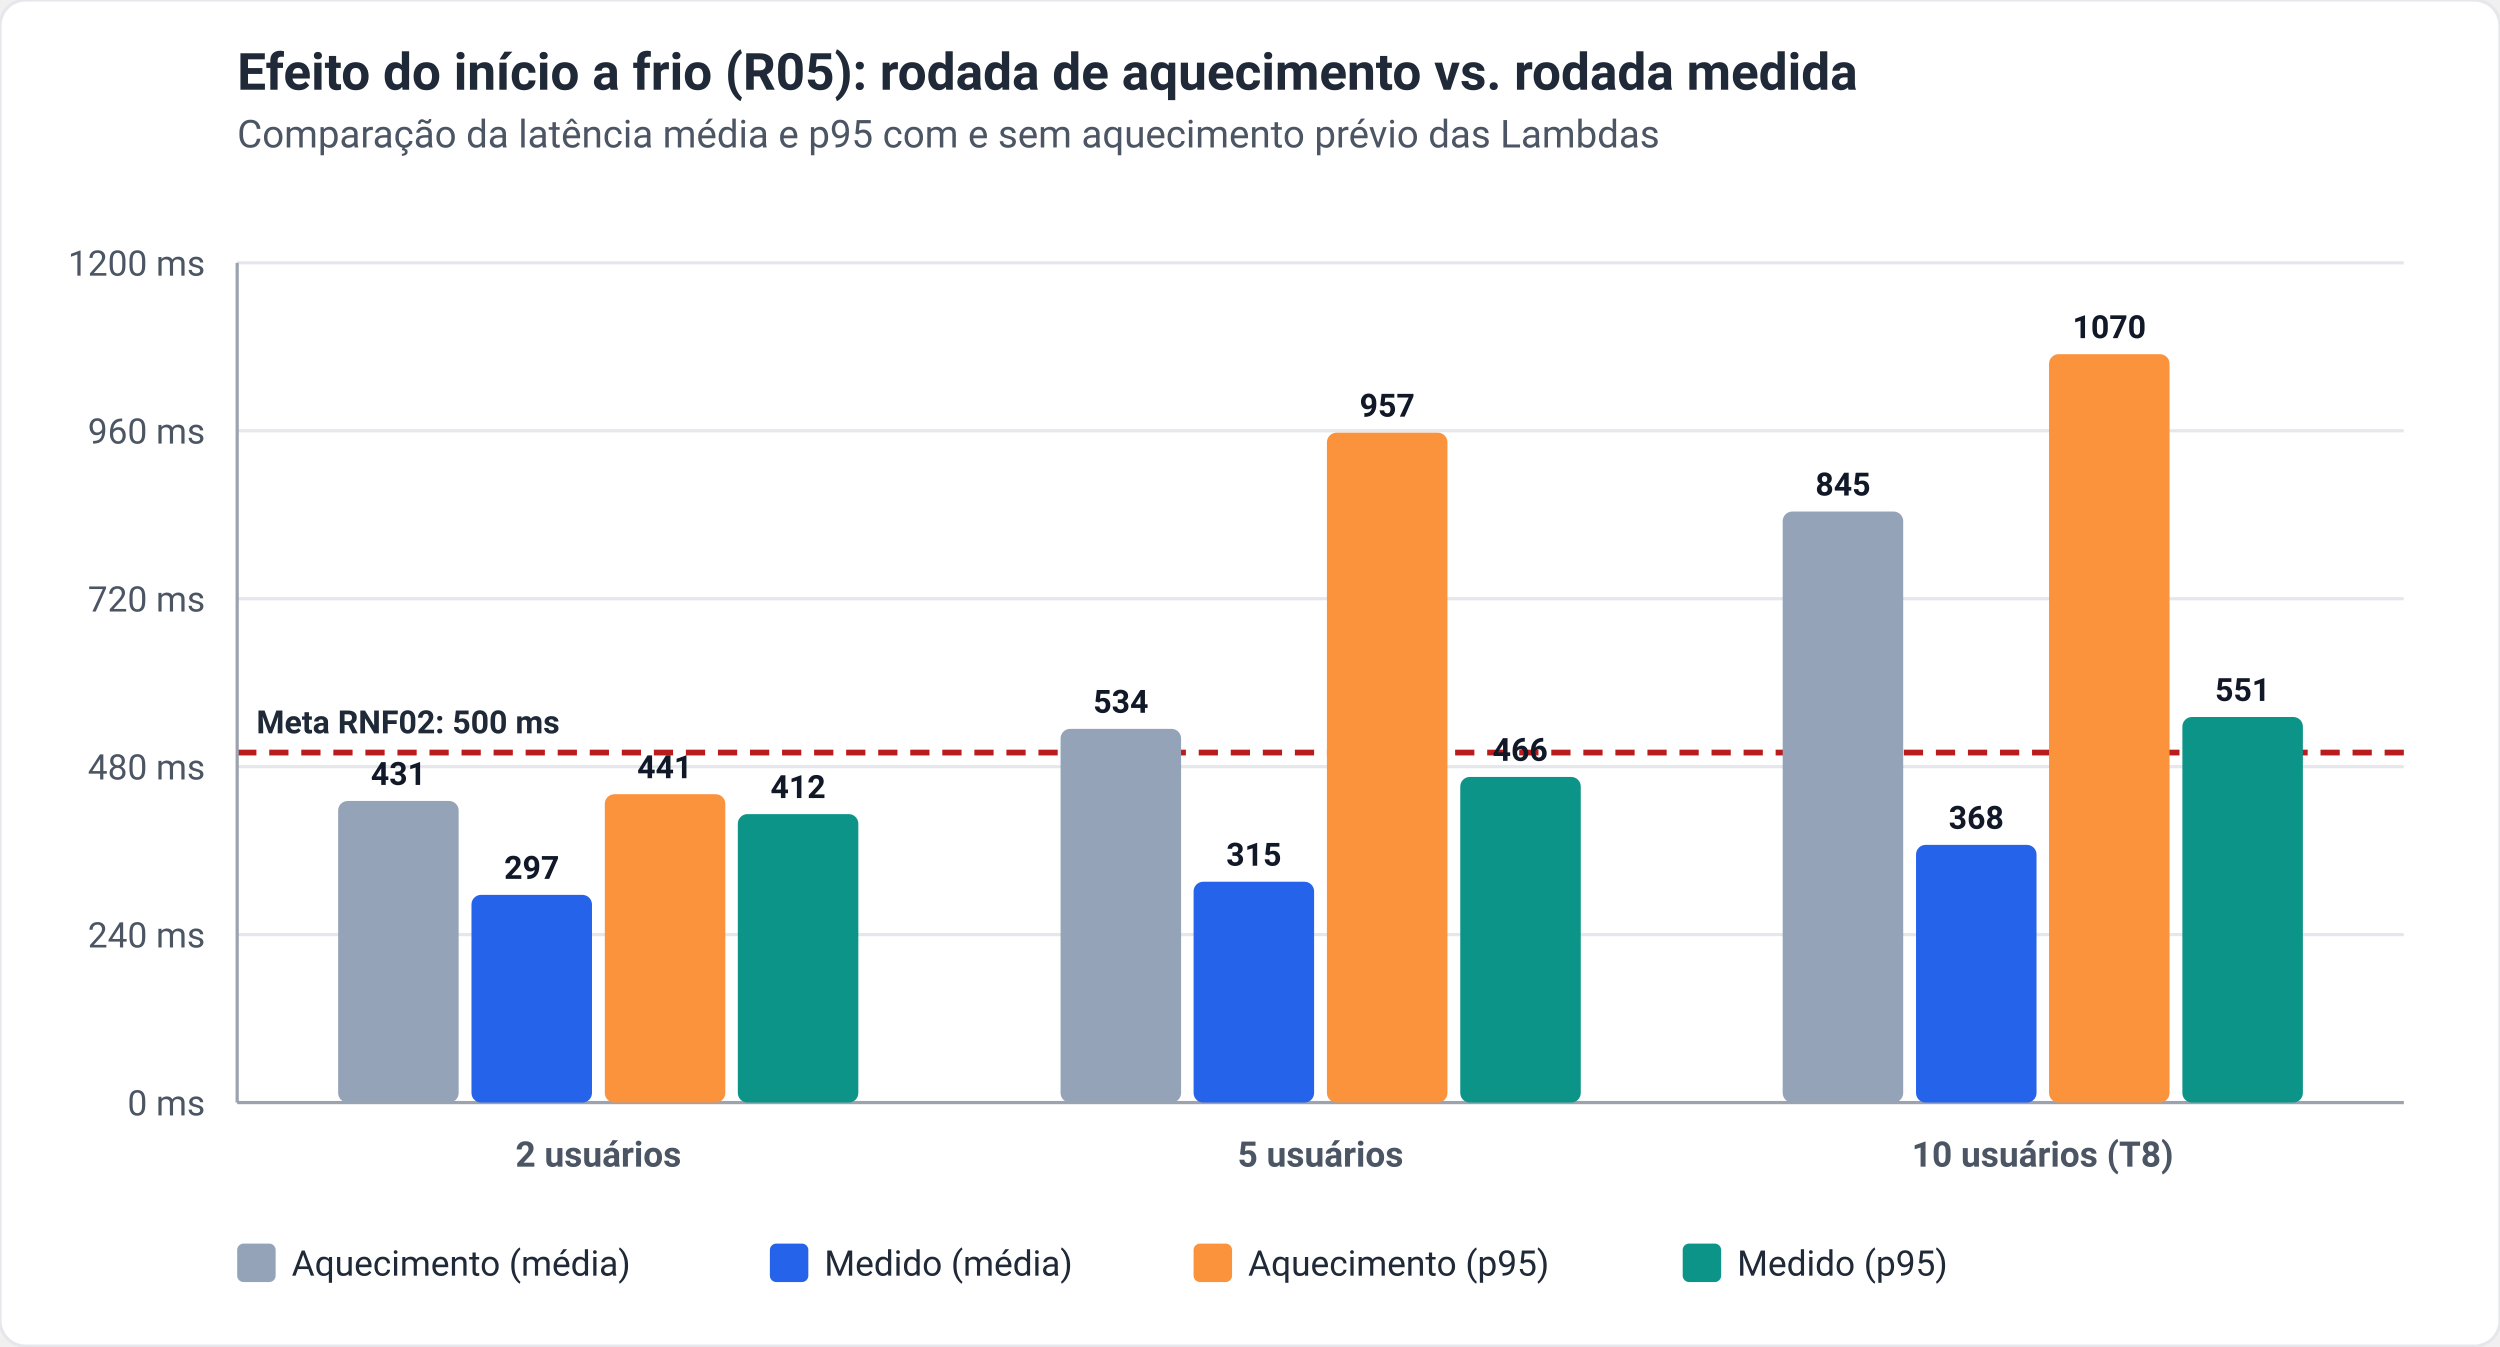
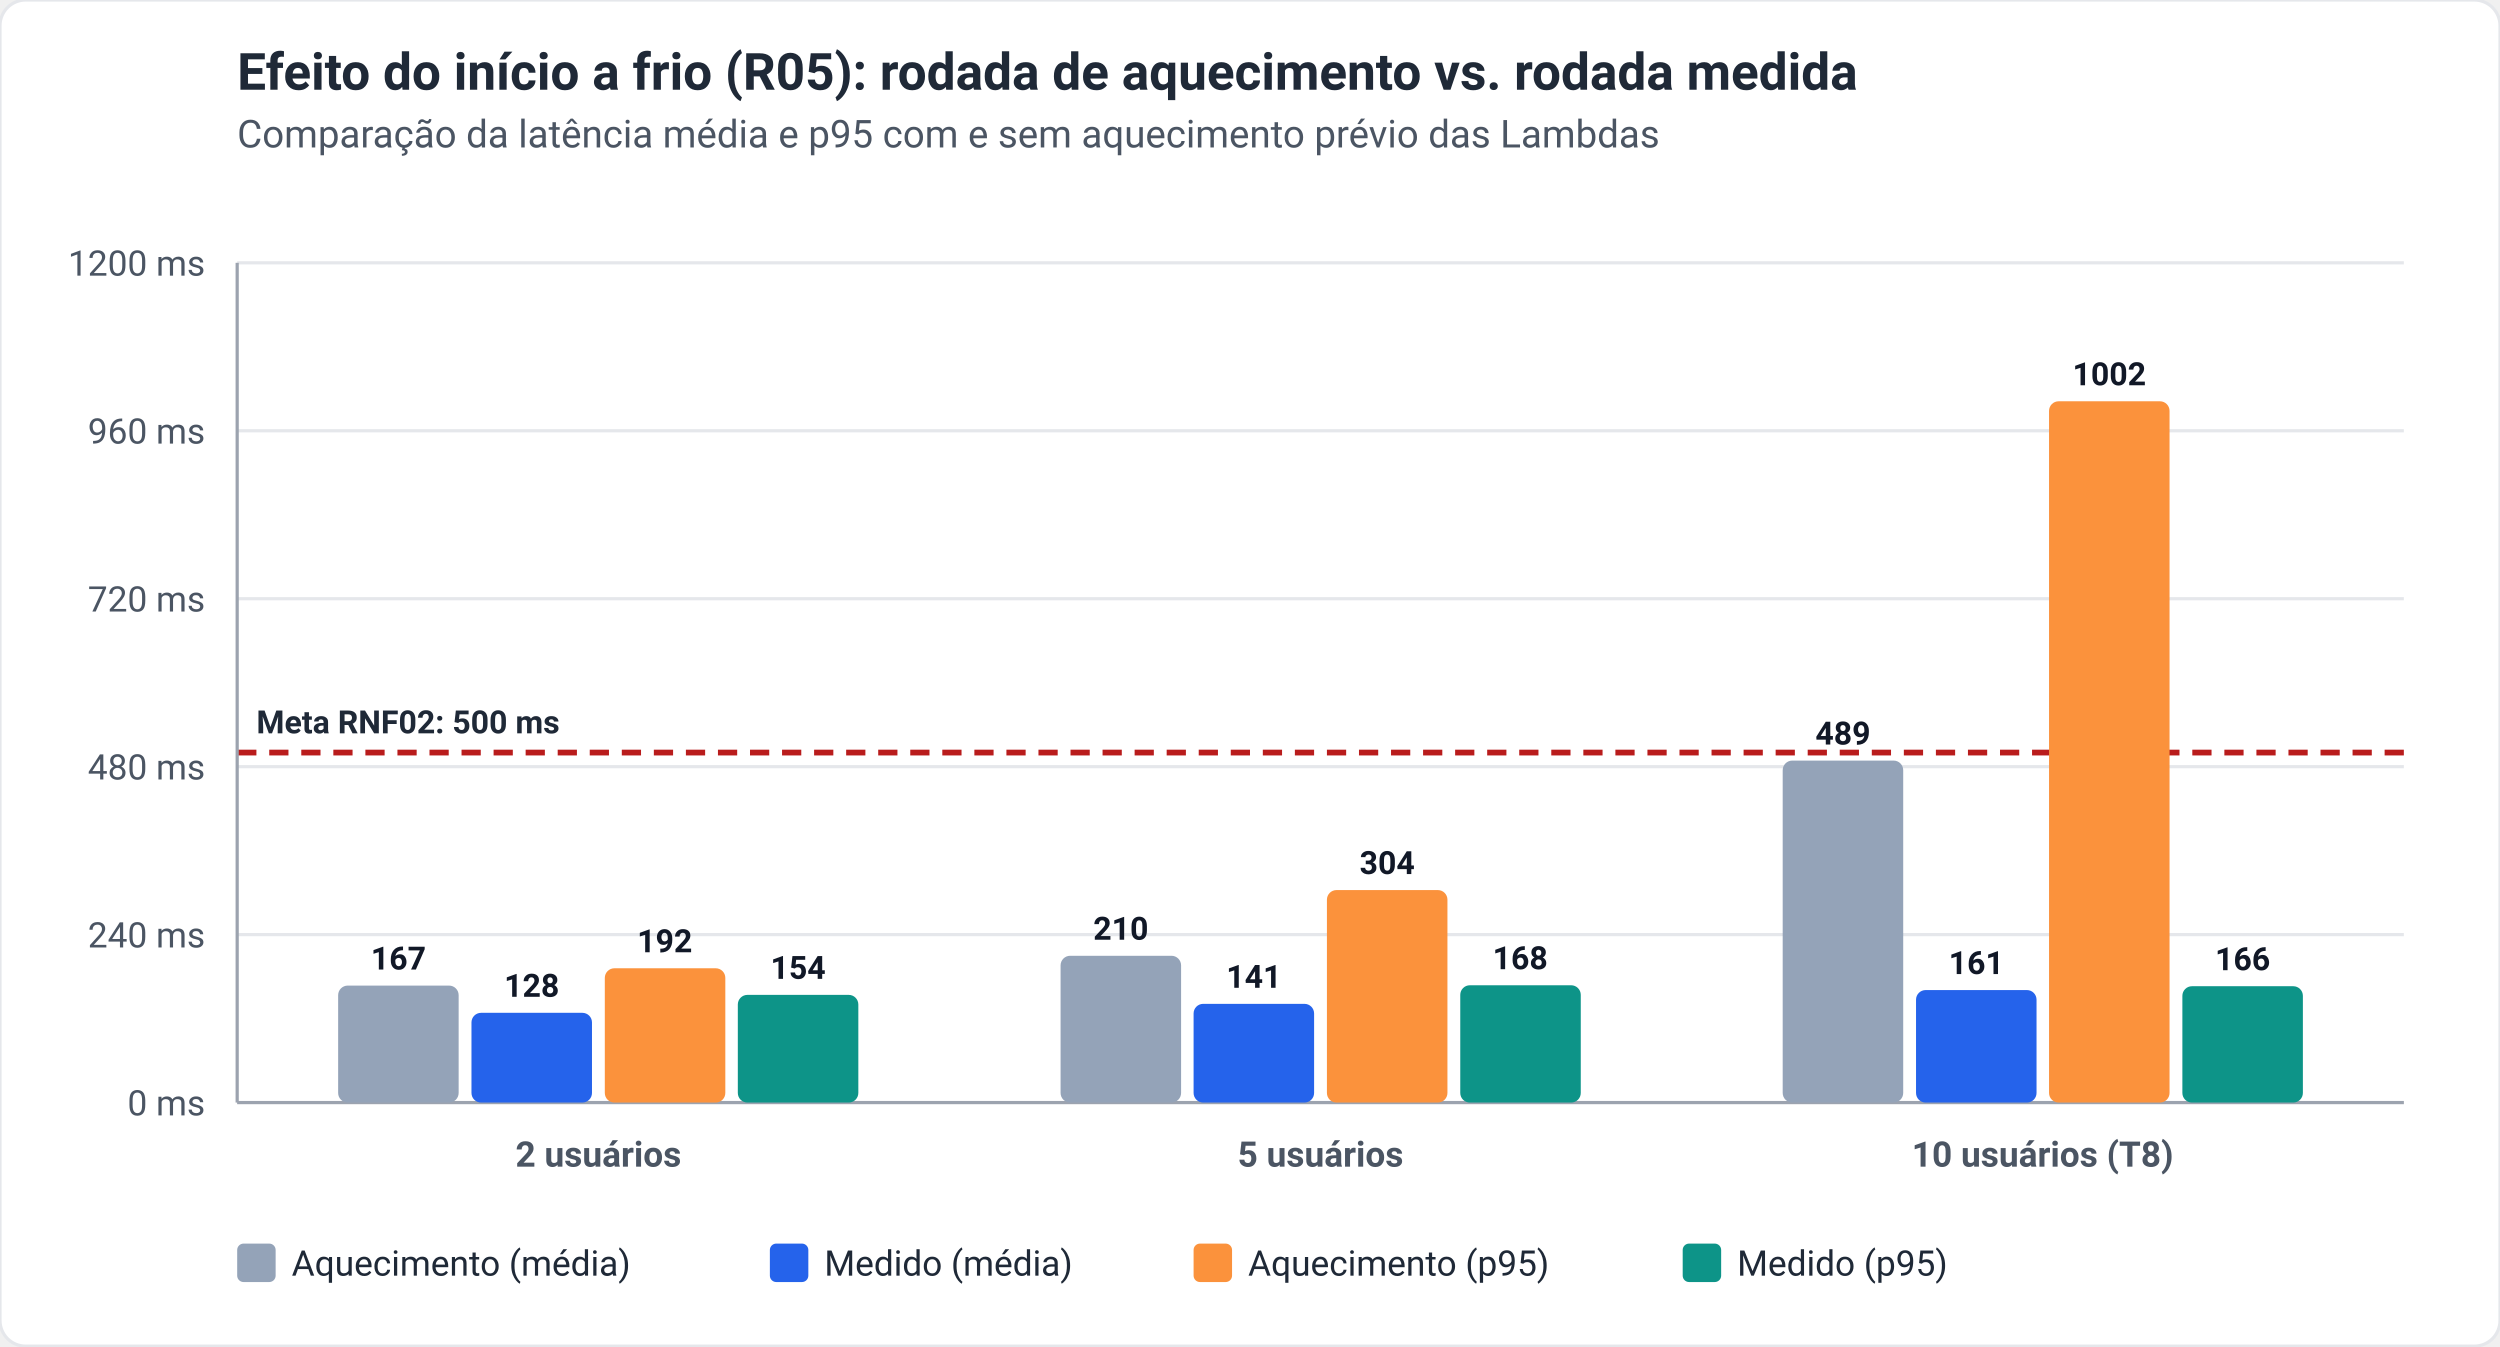
<svg xmlns="http://www.w3.org/2000/svg" viewBox="0 0 780 420" width="780" height="420" role="img" aria-label="Efeito do início a frio (R05): rodada de aquecimento vs. rodada medida">
  <style>
text { font-family: -apple-system, BlinkMacSystemFont, 'Segoe UI', Roboto, sans-serif; fill: #1f2937; }
.title { font-size: 16px; font-weight: 700; }
.sub { font-size: 12px; fill: #4b5563; }
.axis { font-size: 11px; fill: #4b5563; }
.val { font-size: 10px; font-weight: 600; fill: #111827; }
.ref { font-size: 10px; font-weight: 600; }
.legend { font-size: 11px; }
</style>
  <rect width="780" height="420" rx="8" fill="#ffffff" stroke="#e5e7eb" />
  <text x="74" y="28" class="title">Efeito do início a frio (R05): rodada de aquecimento vs. rodada medida</text>
  <text x="74" y="46" class="sub">Comparação da latência média e p95 com e sem aquecimento prévio das Lambdas</text>
  <line x1="74" y1="344.0" x2="750" y2="344.0" stroke="#e5e7eb" />
  <text x="64" y="348.0" text-anchor="end" class="axis">0 ms</text>
  <line x1="74" y1="291.6" x2="750" y2="291.6" stroke="#e5e7eb" />
  <text x="64" y="295.6" text-anchor="end" class="axis">240 ms</text>
  <line x1="74" y1="239.2" x2="750" y2="239.2" stroke="#e5e7eb" />
  <text x="64" y="243.2" text-anchor="end" class="axis">480 ms</text>
  <line x1="74" y1="186.8" x2="750" y2="186.8" stroke="#e5e7eb" />
  <text x="64" y="190.8" text-anchor="end" class="axis">720 ms</text>
  <line x1="74" y1="134.4" x2="750" y2="134.4" stroke="#e5e7eb" />
  <text x="64" y="138.4" text-anchor="end" class="axis">960 ms</text>
  <line x1="74" y1="82.0" x2="750" y2="82.0" stroke="#e5e7eb" />
  <text x="64" y="86.0" text-anchor="end" class="axis">1200 ms</text>
  <line x1="74" y1="234.8" x2="750" y2="234.8" stroke="#b91c1c" stroke-width="1.8" stroke-dasharray="6,4" />
  <text x="80" y="228.8" text-anchor="start" class="ref" fill="#b91c1c">Meta RNF02: 500 ms</text>
  <line x1="74" y1="82" x2="74" y2="344" stroke="#9ca3af" />
  <line x1="74" y1="344" x2="750" y2="344" stroke="#9ca3af" />
-   <rect x="105.5" y="249.9" width="37.6" height="94.1" rx="3" fill="#94a3b8" />
-   <text x="124.3" y="244.9" text-anchor="middle" class="val">431</text>
-   <rect x="147.1" y="279.2" width="37.6" height="64.8" rx="3" fill="#2563eb" />
-   <text x="165.9" y="274.2" text-anchor="middle" class="val">297</text>
-   <rect x="188.7" y="247.8" width="37.6" height="96.2" rx="3" fill="#fb923c" />
-   <text x="207.4" y="242.8" text-anchor="middle" class="val">441</text>
-   <rect x="230.2" y="254.0" width="37.6" height="90.0" rx="3" fill="#0d9488" />
-   <text x="249.0" y="249.0" text-anchor="middle" class="val">412</text>
+   <rect x="105.5" y="307.5" width="37.6" height="36.5" rx="3" fill="#94a3b8" />
+   <text x="124.3" y="302.5" text-anchor="middle" class="val">167</text>
+   <rect x="147.1" y="316.0" width="37.6" height="28.0" rx="3" fill="#2563eb" />
+   <text x="165.9" y="311.0" text-anchor="middle" class="val">128</text>
+   <rect x="188.7" y="302.1" width="37.6" height="41.9" rx="3" fill="#fb923c" />
+   <text x="207.4" y="297.1" text-anchor="middle" class="val">192</text>
+   <rect x="230.2" y="310.4" width="37.6" height="33.6" rx="3" fill="#0d9488" />
+   <text x="249.0" y="305.4" text-anchor="middle" class="val">154</text>
  <text x="186.7" y="364" text-anchor="middle" class="axis" font-weight="600">2 usuários</text>
-   <rect x="330.9" y="227.4" width="37.6" height="116.6" rx="3" fill="#94a3b8" />
-   <text x="349.7" y="222.4" text-anchor="middle" class="val">534</text>
-   <rect x="372.4" y="275.1" width="37.6" height="68.9" rx="3" fill="#2563eb" />
-   <text x="391.2" y="270.1" text-anchor="middle" class="val">315</text>
-   <rect x="414.0" y="135.0" width="37.6" height="209.0" rx="3" fill="#fb923c" />
-   <text x="432.8" y="130.0" text-anchor="middle" class="val">957</text>
-   <rect x="455.6" y="242.4" width="37.6" height="101.6" rx="3" fill="#0d9488" />
-   <text x="474.3" y="237.4" text-anchor="middle" class="val">466</text>
+   <rect x="330.9" y="298.2" width="37.6" height="45.8" rx="3" fill="#94a3b8" />
+   <text x="349.7" y="293.2" text-anchor="middle" class="val">210</text>
+   <rect x="372.4" y="313.2" width="37.6" height="30.8" rx="3" fill="#2563eb" />
+   <text x="391.2" y="308.2" text-anchor="middle" class="val">141</text>
+   <rect x="414.0" y="277.7" width="37.6" height="66.3" rx="3" fill="#fb923c" />
+   <text x="432.8" y="272.7" text-anchor="middle" class="val">304</text>
+   <rect x="455.6" y="307.4" width="37.6" height="36.6" rx="3" fill="#0d9488" />
+   <text x="474.3" y="302.4" text-anchor="middle" class="val">168</text>
  <text x="412.0" y="364" text-anchor="middle" class="axis" font-weight="600">5 usuários</text>
-   <rect x="556.2" y="159.6" width="37.6" height="184.4" rx="3" fill="#94a3b8" />
-   <text x="575.0" y="154.6" text-anchor="middle" class="val">845</text>
-   <rect x="597.8" y="263.6" width="37.6" height="80.4" rx="3" fill="#2563eb" />
-   <text x="616.6" y="258.6" text-anchor="middle" class="val">368</text>
-   <rect x="639.3" y="110.5" width="37.6" height="233.5" rx="3" fill="#fb923c" />
-   <text x="658.1" y="105.5" text-anchor="middle" class="val">1070</text>
-   <rect x="680.9" y="223.7" width="37.6" height="120.3" rx="3" fill="#0d9488" />
-   <text x="699.7" y="218.7" text-anchor="middle" class="val">551</text>
+   <rect x="556.2" y="237.3" width="37.6" height="106.7" rx="3" fill="#94a3b8" />
+   <text x="575.0" y="232.3" text-anchor="middle" class="val">489</text>
+   <rect x="597.8" y="308.9" width="37.6" height="35.1" rx="3" fill="#2563eb" />
+   <text x="616.6" y="303.9" text-anchor="middle" class="val">161</text>
+   <rect x="639.3" y="125.2" width="37.6" height="218.8" rx="3" fill="#fb923c" />
+   <text x="658.1" y="120.2" text-anchor="middle" class="val">1002</text>
+   <rect x="680.9" y="307.7" width="37.6" height="36.3" rx="3" fill="#0d9488" />
+   <text x="699.7" y="302.7" text-anchor="middle" class="val">166</text>
  <text x="637.3" y="364" text-anchor="middle" class="axis" font-weight="600">10 usuários (T8)</text>
  <rect x="74" y="388" width="12" height="12" rx="2" fill="#94a3b8" />
  <text x="91" y="398" class="legend">Aquecimento (média)</text>
  <rect x="240.2" y="388" width="12" height="12" rx="2" fill="#2563eb" />
  <text x="257.2" y="398" class="legend">Medido (média)</text>
  <rect x="372.4" y="388" width="12" height="12" rx="2" fill="#fb923c" />
  <text x="389.4" y="398" class="legend">Aquecimento (p95)</text>
  <rect x="525.0" y="388" width="12" height="12" rx="2" fill="#0d9488" />
  <text x="542.0" y="398" class="legend">Medido (p95)</text>
</svg>
